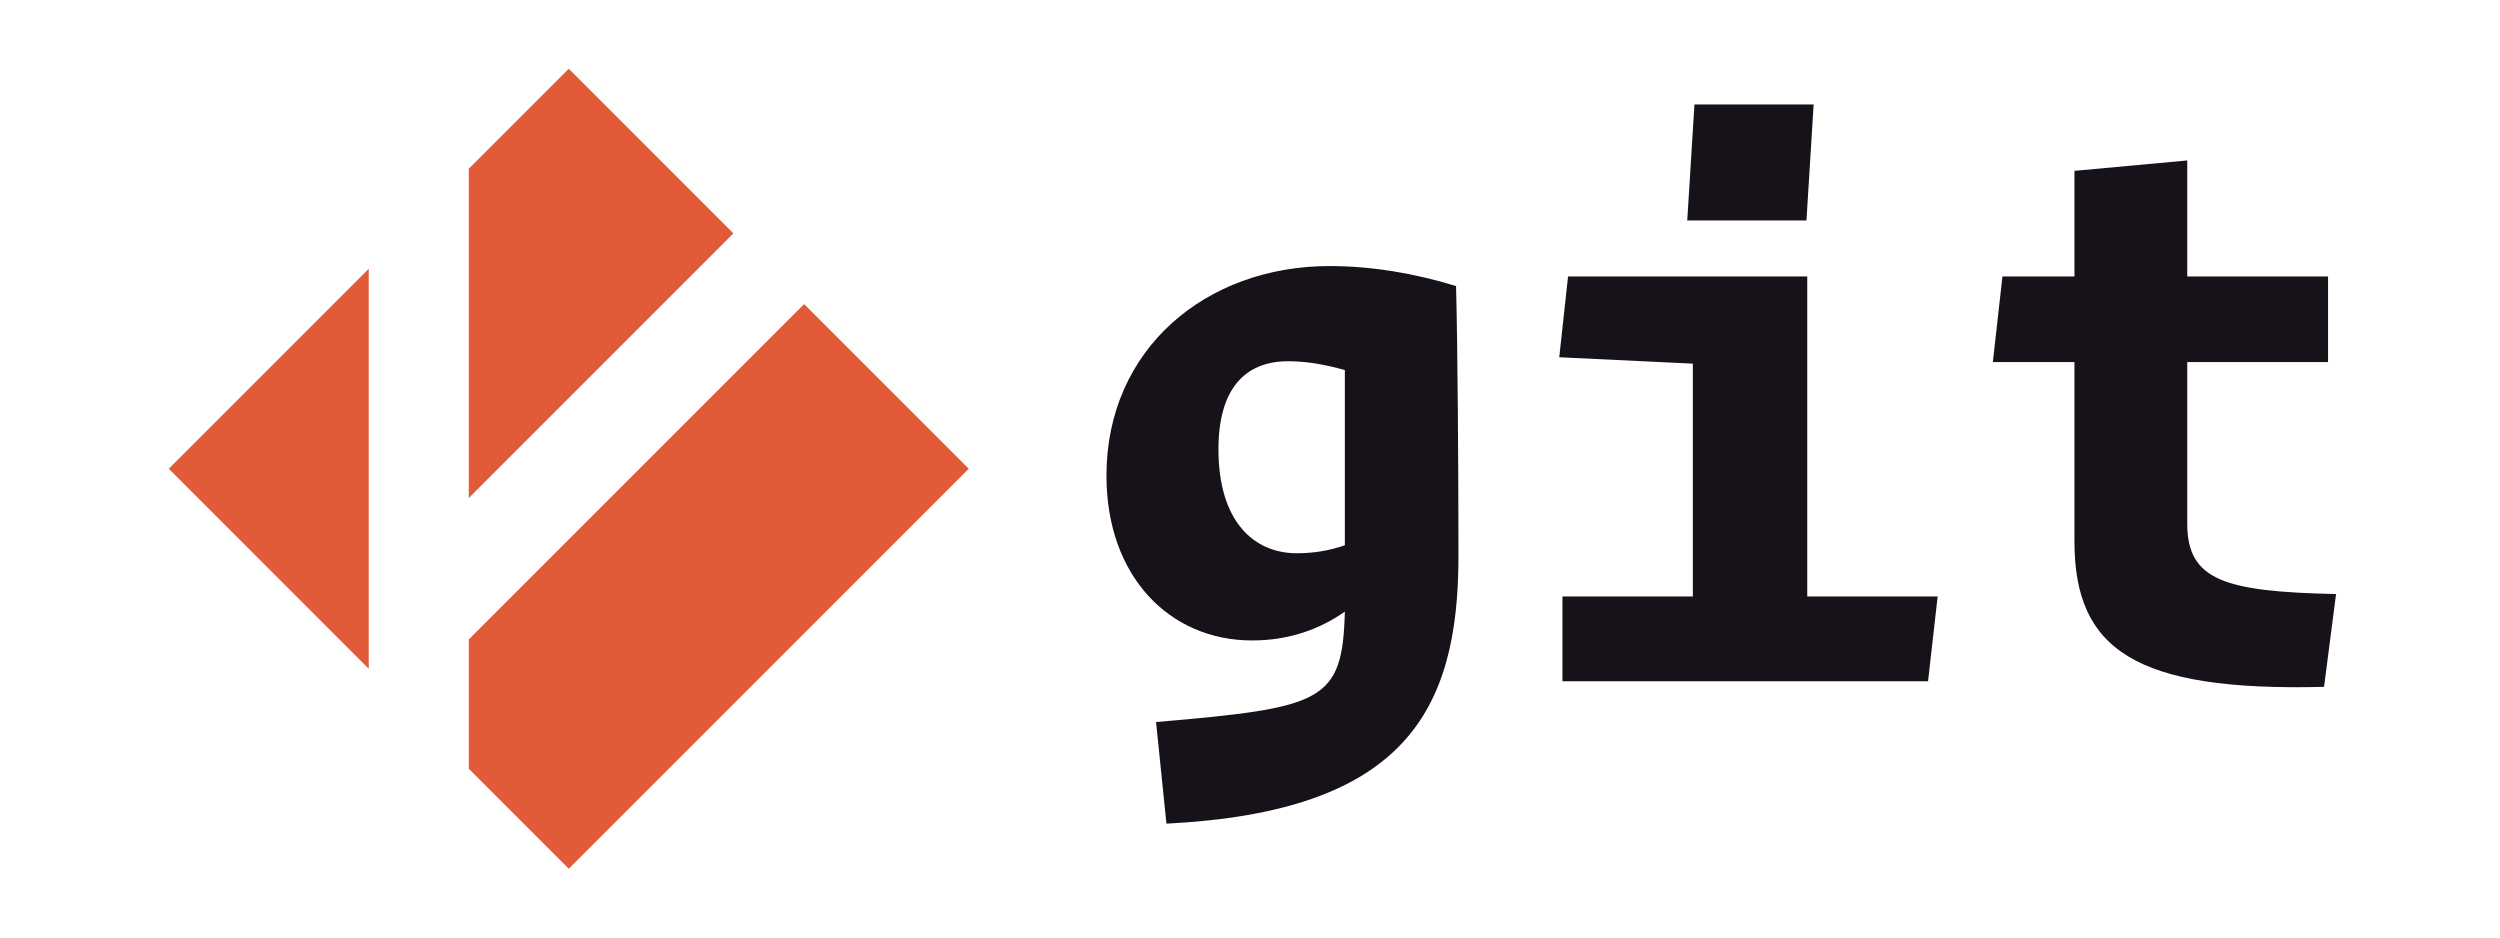
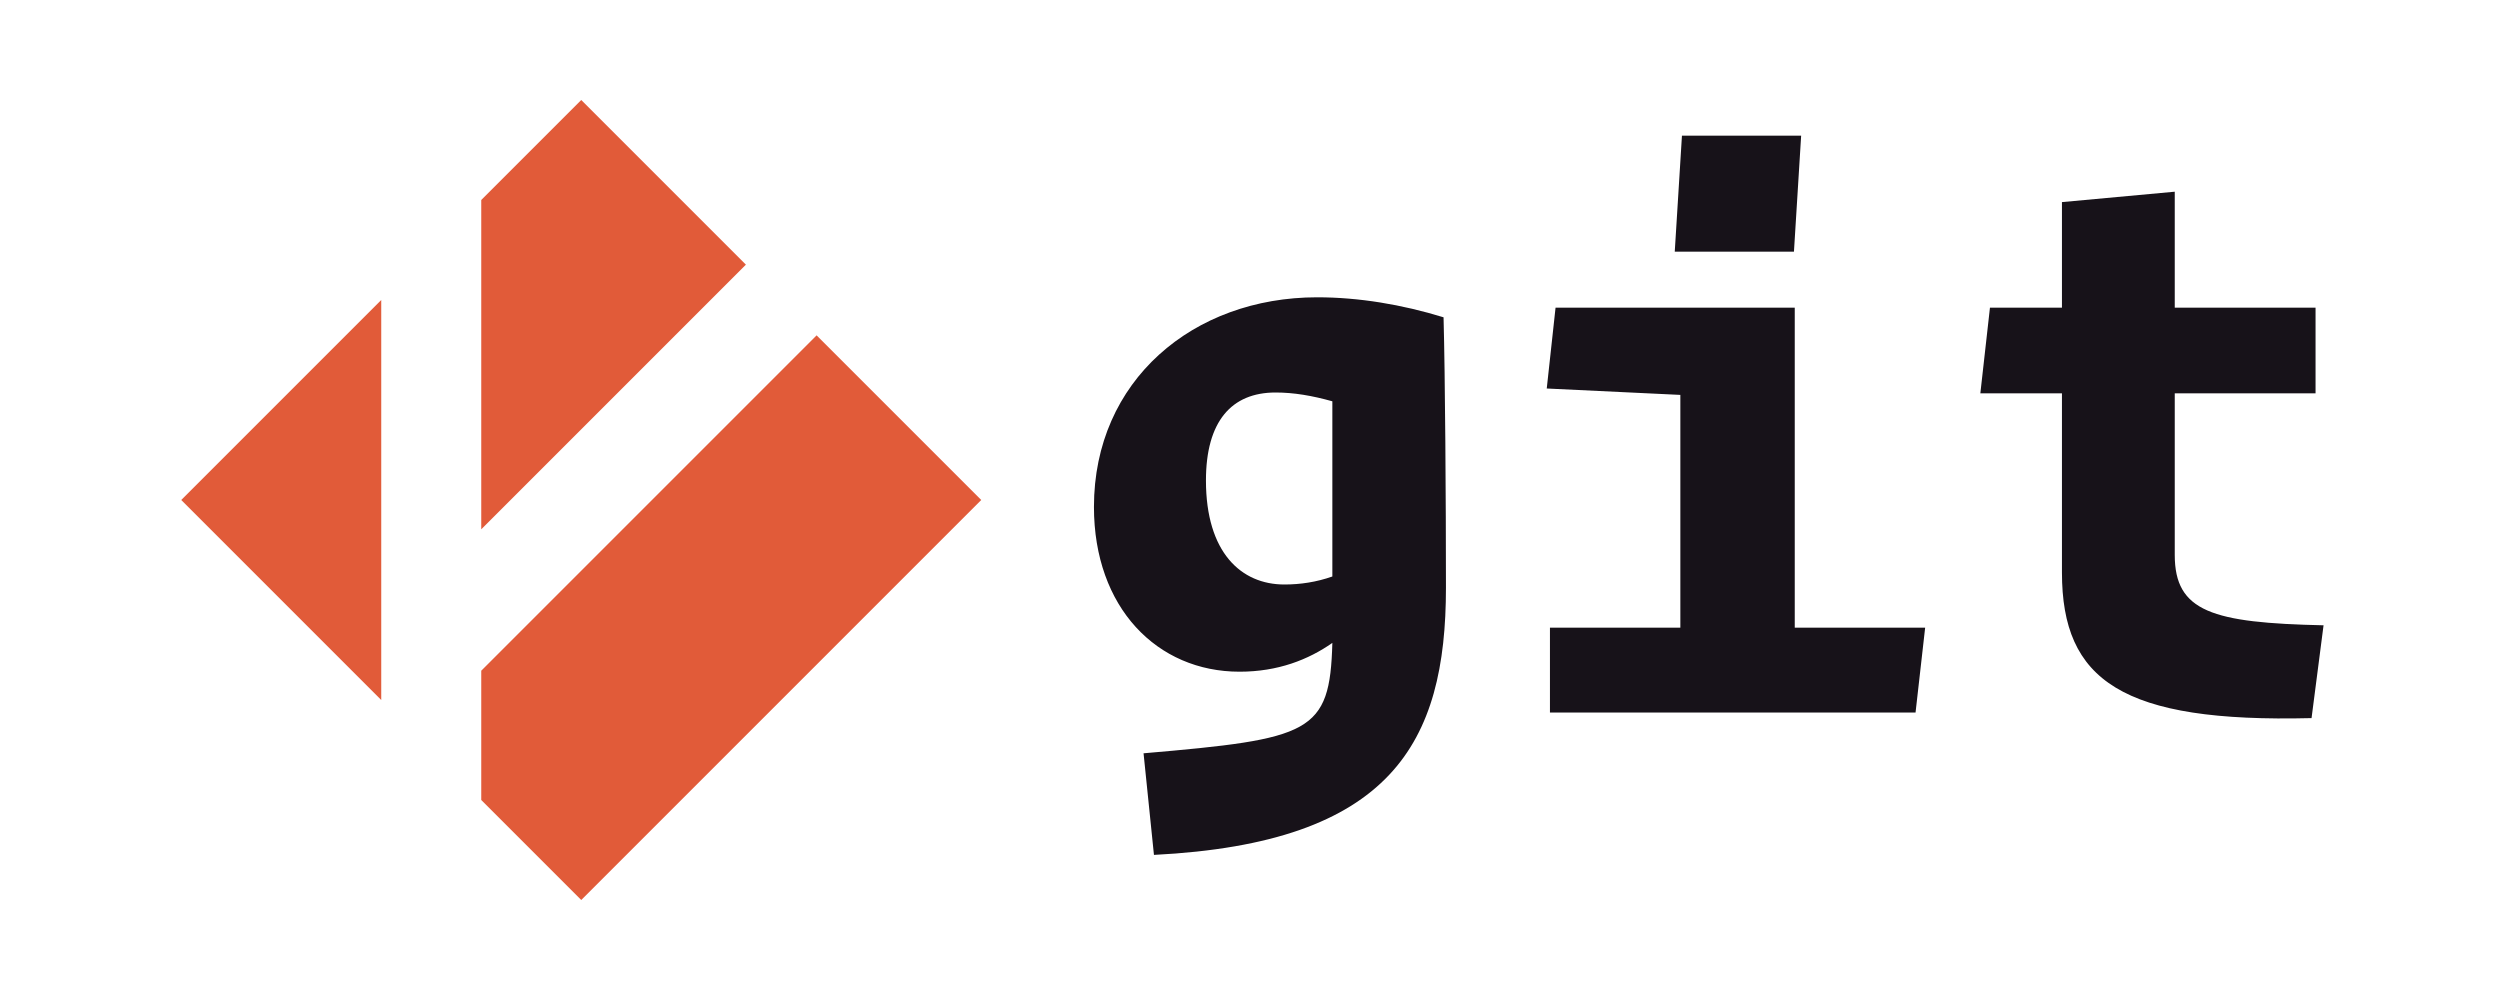
- <svg xmlns="http://www.w3.org/2000/svg" width="400px" height="150px" viewBox="0 0 400 150" version="1.1">
+ <svg xmlns="http://www.w3.org/2000/svg" width="400px" height="160px" viewBox="0 0 400 160" version="1.1">
  <defs />
  <g id="git.com" stroke="none" stroke-width="1" fill="none" fill-rule="evenodd">
    <g id="git-full-color-light-background">
-       <path d="M128.657,48.656 L155,74.999 L91.001,139 L75,122.999 L75,102.313 L128.657,48.656 Z M58.999,42.999 L58.999,107.001 L27,74.999 L58.999,42.999 Z M117.344,37.343 L75,79.686 L75,26.998 L91.001,11 L117.344,37.343 Z" id="Page-1" fill="#E15B39" />
-       <path d="M186.632,131.784 L184.968,115.528 C211.72,113.224 214.792,112.328 215.176,97.864 C211.336,100.552 206.472,102.472 200.328,102.472 C187.144,102.472 177.032,92.232 177.032,76.104 C177.032,55.88 192.904,42.568 212.744,42.568 C219.4,42.568 226.312,43.72 232.968,45.768 C233.224,54.984 233.352,75.336 233.352,89.032 C233.352,113.864 224.648,129.864 186.632,131.784 Z M207.496,88.52 C210.056,88.52 212.616,88.136 215.176,87.24 L215.176,59.208 C211.976,58.312 209.032,57.8 206.088,57.8 C199.048,57.8 194.952,62.408 194.952,71.88 C194.952,83.4 200.584,88.52 207.496,88.52 Z M289.032,35.272 L290.184,16.712 L271.112,16.712 L269.96,35.272 L289.032,35.272 Z M308.488,109 L310.024,95.432 L289.16,95.432 L289.16,44.232 L250.888,44.232 L249.48,57.16 L270.856,58.184 L270.856,95.432 L249.992,95.432 L249.992,109 L308.488,109 Z M371.848,109.896 L373.768,95.048 C355.976,94.664 349.96,92.872 349.96,83.784 L349.96,57.928 L372.488,57.928 L372.488,44.232 L349.96,44.232 L349.96,25.672 L331.912,27.336 L331.912,44.232 L320.392,44.232 L318.856,57.928 L331.912,57.928 L331.912,86.6 C331.912,103.88 341.512,110.664 371.848,109.896 Z" id="git" fill="#171219" />
+       <path d="M130.657,53.656 L157,79.999 L93.001,144 L77,127.999 L77,107.313 L130.657,53.656 Z M60.999,47.999 L60.999,112.001 L29,79.999 L60.999,47.999 Z M119.344,42.343 L77,84.686 L77,31.998 L93.001,16 L119.344,42.343 Z" id="Page-1" fill="#E15B39" />
+       <path d="M184.632,136.784 L182.968,120.528 C209.72,118.224 212.792,117.328 213.176,102.864 C209.336,105.552 204.472,107.472 198.328,107.472 C185.144,107.472 175.032,97.232 175.032,81.104 C175.032,60.88 190.904,47.568 210.744,47.568 C217.4,47.568 224.312,48.72 230.968,50.768 C231.224,59.984 231.352,80.336 231.352,94.032 C231.352,118.864 222.648,134.864 184.632,136.784 Z M205.496,93.52 C208.056,93.52 210.616,93.136 213.176,92.24 L213.176,64.208 C209.976,63.312 207.032,62.8 204.088,62.8 C197.048,62.8 192.952,67.408 192.952,76.88 C192.952,88.4 198.584,93.52 205.496,93.52 Z M287.032,40.272 L288.184,21.712 L269.112,21.712 L267.96,40.272 L287.032,40.272 Z M306.488,114 L308.024,100.432 L287.16,100.432 L287.16,49.232 L248.888,49.232 L247.48,62.16 L268.856,63.184 L268.856,100.432 L247.992,100.432 L247.992,114 L306.488,114 Z M369.848,114.896 L371.768,100.048 C353.976,99.664 347.96,97.872 347.96,88.784 L347.96,62.928 L370.488,62.928 L370.488,49.232 L347.96,49.232 L347.96,30.672 L329.912,32.336 L329.912,49.232 L318.392,49.232 L316.856,62.928 L329.912,62.928 L329.912,91.6 C329.912,108.88 339.512,115.664 369.848,114.896 Z" id="git" fill="#171219" />
    </g>
  </g>
</svg>
